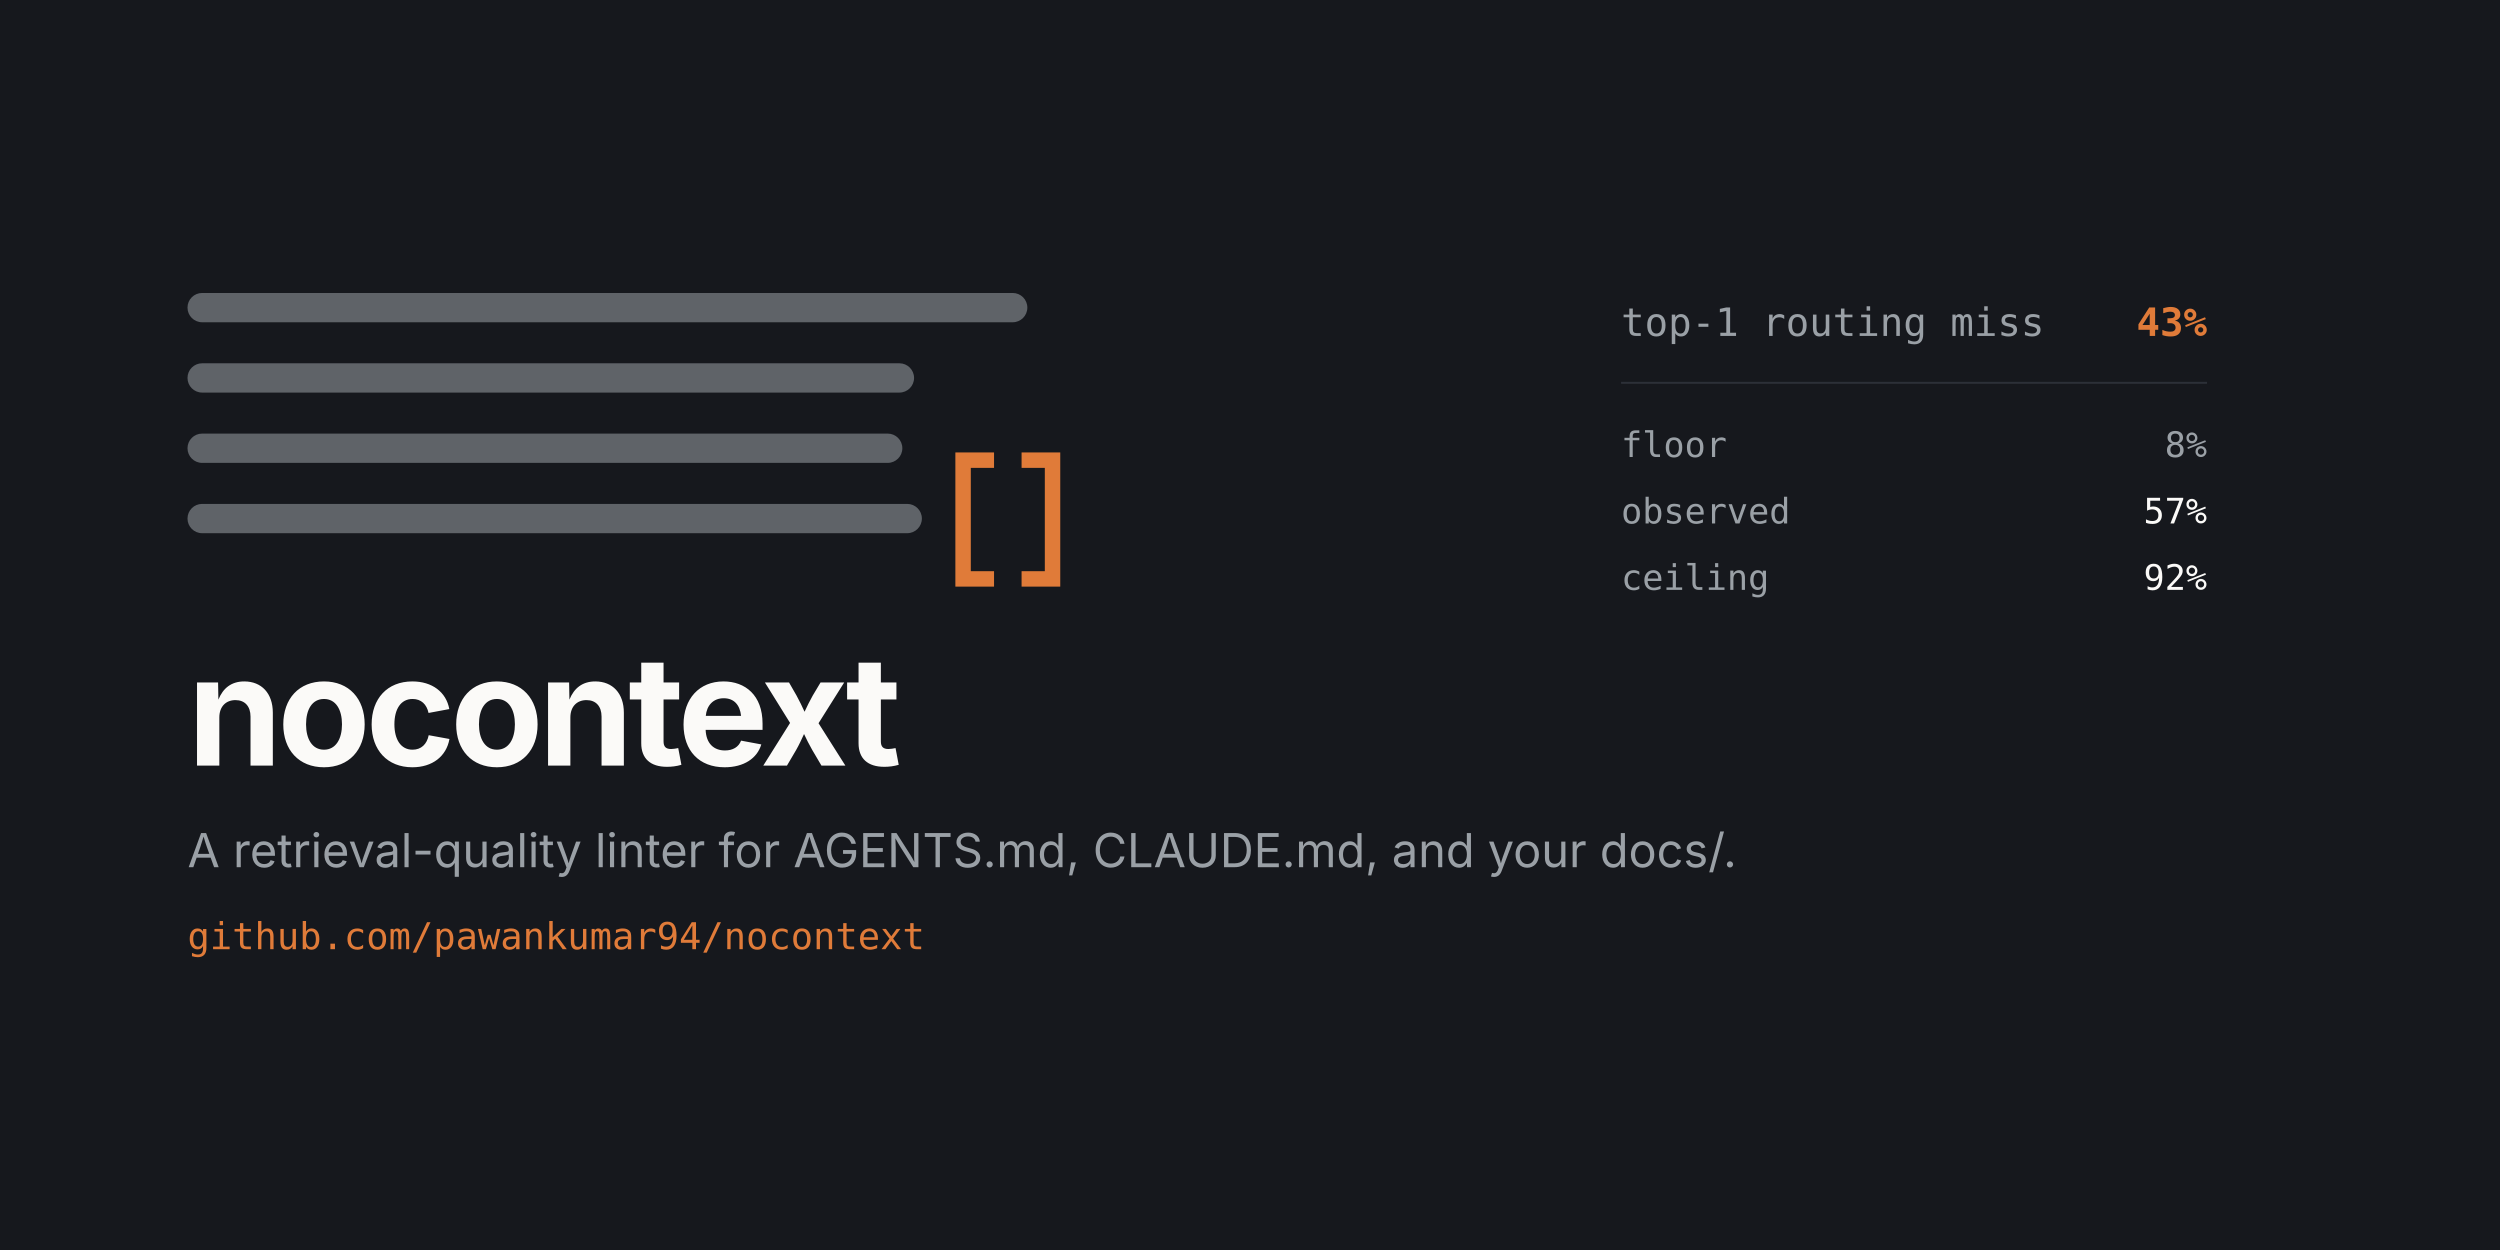
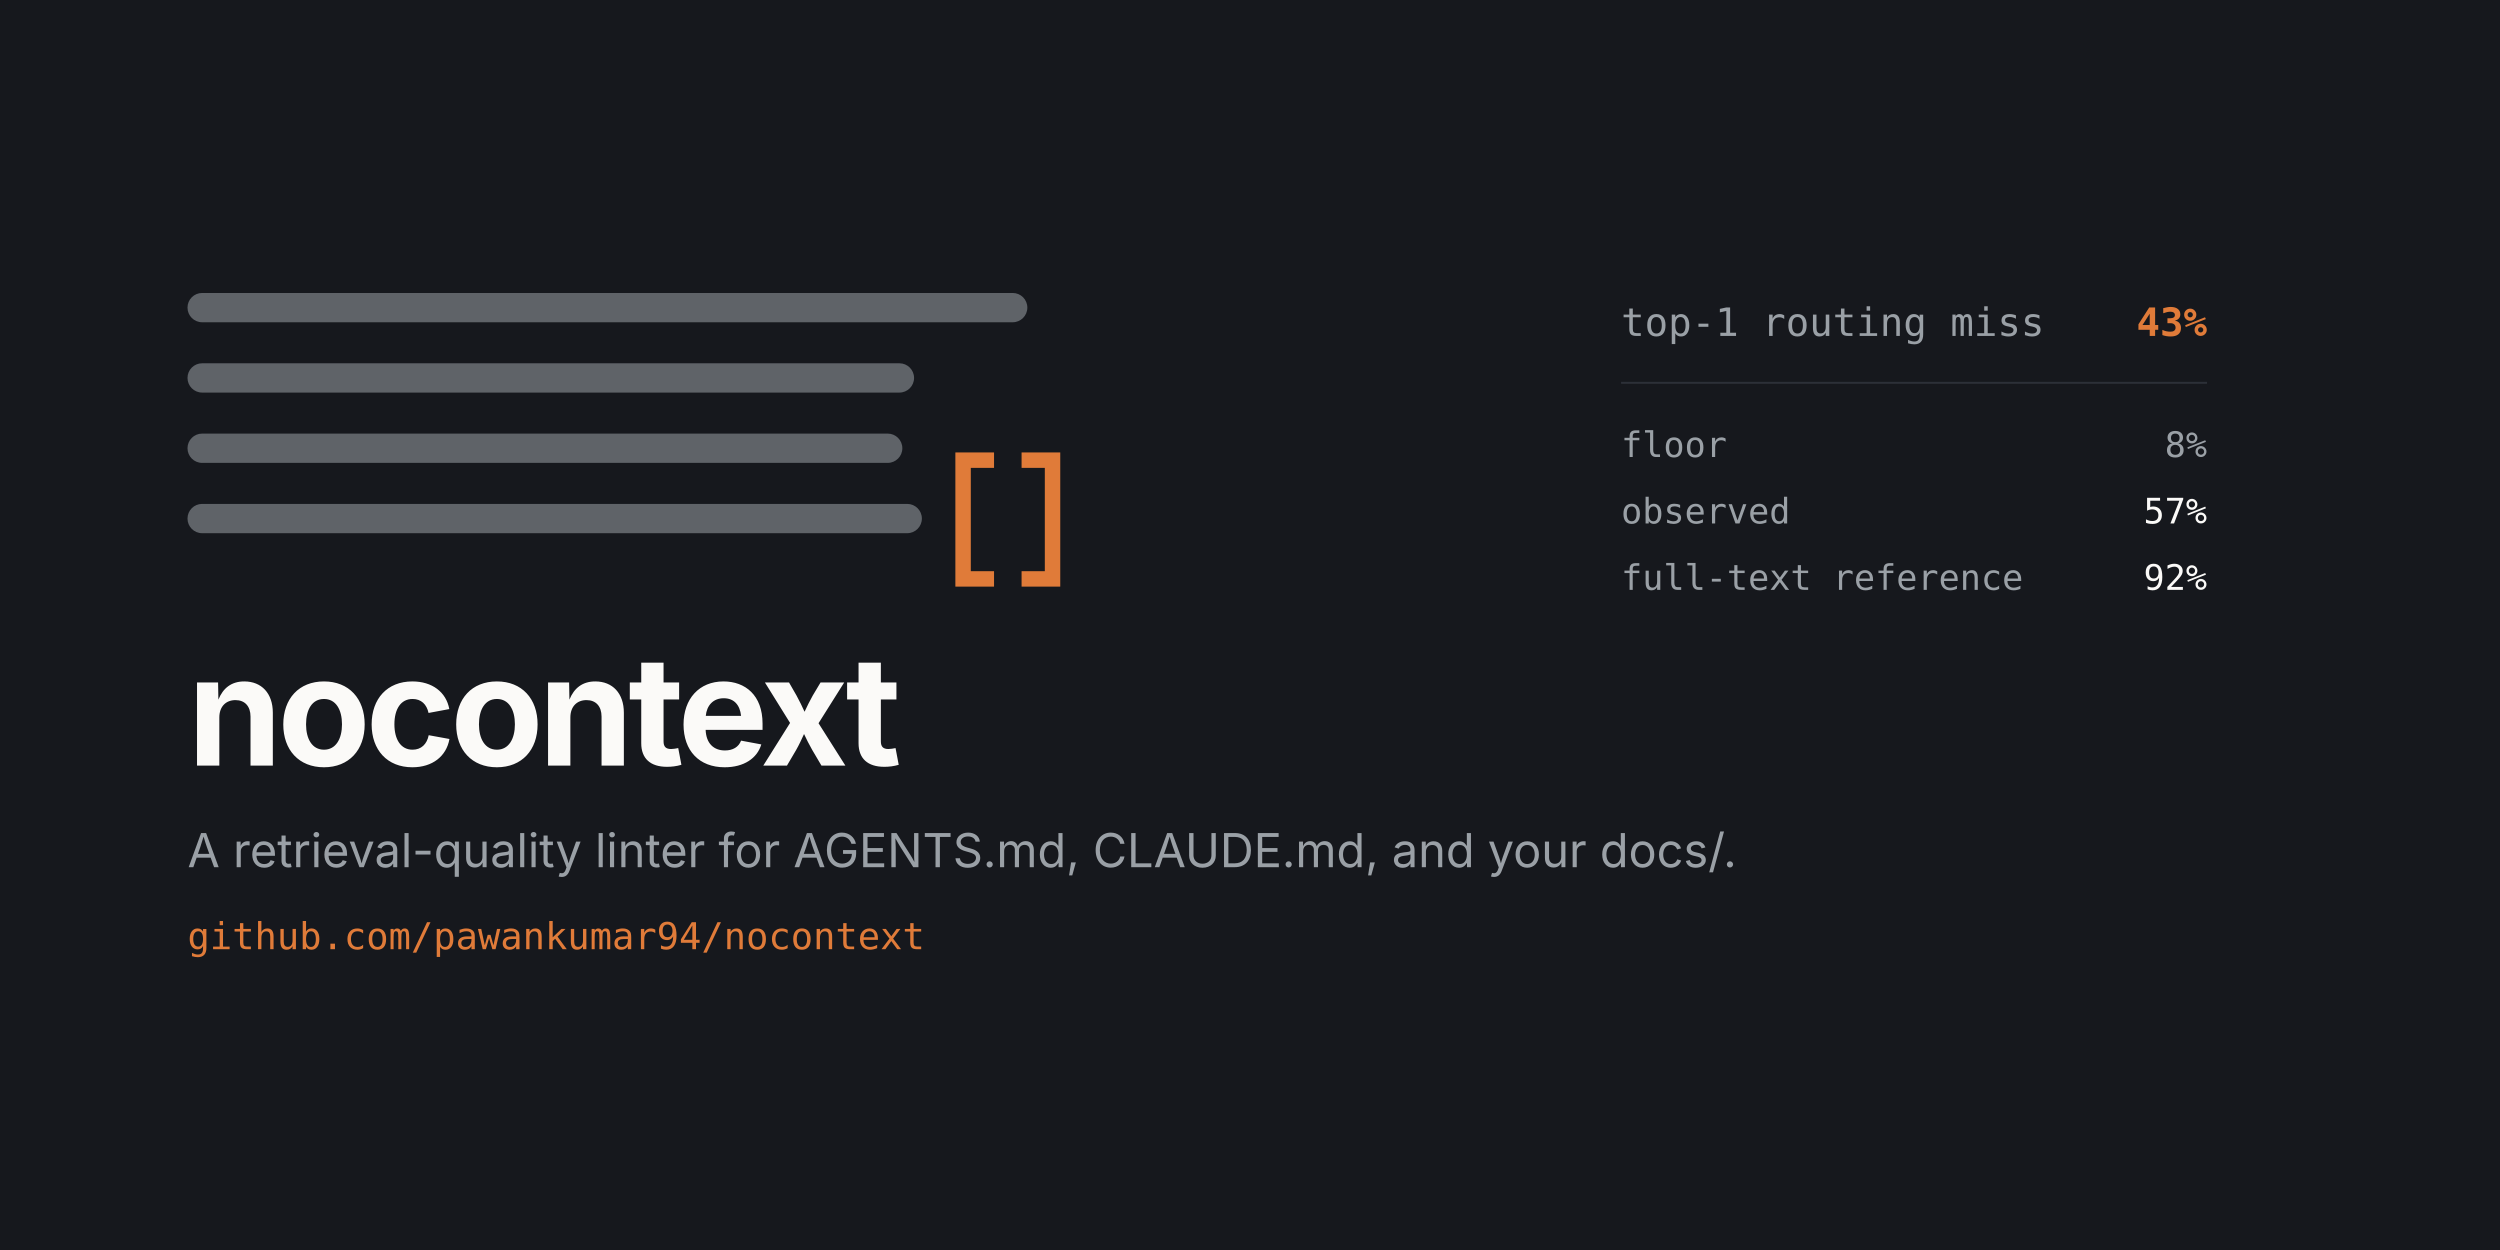
<svg xmlns="http://www.w3.org/2000/svg" viewBox="0 0 1280 640" font-family="Inter, system-ui, -apple-system, sans-serif">
  <rect width="1280" height="640" fill="#16181D" />
  <rect x="96" y="150" width="430" height="15" rx="7.5" fill="#9AA0A6" opacity=".55" />
  <rect x="96" y="186" width="372" height="15" rx="7.5" fill="#9AA0A6" opacity=".55" />
  <rect x="96" y="222" width="366" height="15" rx="7.5" fill="#9AA0A6" opacity=".55" />
  <rect x="96" y="258" width="376" height="15" rx="7.5" fill="#9AA0A6" opacity=".55" />
  <g stroke="#E07B39" stroke-width="7.9" fill="none" stroke-linecap="square">
    <path d="M505.0 235.6 H493.1 V296.4 H505.0" />
    <path d="M527.0 235.6 H538.9 V296.4 H527.0" />
  </g>
  <text x="96" y="392" fill="#FBFAF8" font-size="78" font-weight="680" letter-spacing="-2.6">nocontext</text>
  <text x="96" y="444" fill="#9AA0A6" font-size="24" font-weight="420">A retrieval-quality linter for AGENTS.md, CLAUDE.md, and your docs/.</text>
  <text x="96" y="486" fill="#E07B39" font-size="19" font-weight="500" font-family="ui-monospace, SFMono-Regular, Menlo, monospace">github.com/pawankumar94/nocontext</text>
  <g transform="translate(830 172)" font-family="ui-monospace, SFMono-Regular, Menlo, monospace">
    <text x="0" y="0" fill="#9AA0A6" font-size="20">top-1 routing miss</text>
    <text x="300" y="0" fill="#E07B39" font-size="20" text-anchor="end" font-weight="600">43%</text>
    <line x1="0" y1="24" x2="300" y2="24" stroke="#2C3038" />
    <text x="0" y="62" fill="#9AA0A6" font-size="18">floor</text>
    <text x="300" y="62" fill="#9AA0A6" font-size="18" text-anchor="end">8%</text>
    <text x="0" y="96" fill="#9AA0A6" font-size="18">observed</text>
    <text x="300" y="96" fill="#FBFAF8" font-size="18" text-anchor="end">57%</text>
-     <text x="0" y="130" fill="#9AA0A6" font-size="18">ceiling</text>
+     <text x="0" y="130" fill="#9AA0A6" font-size="18">full-text reference</text>
    <text x="300" y="130" fill="#FBFAF8" font-size="18" text-anchor="end">92%</text>
  </g>
</svg>
